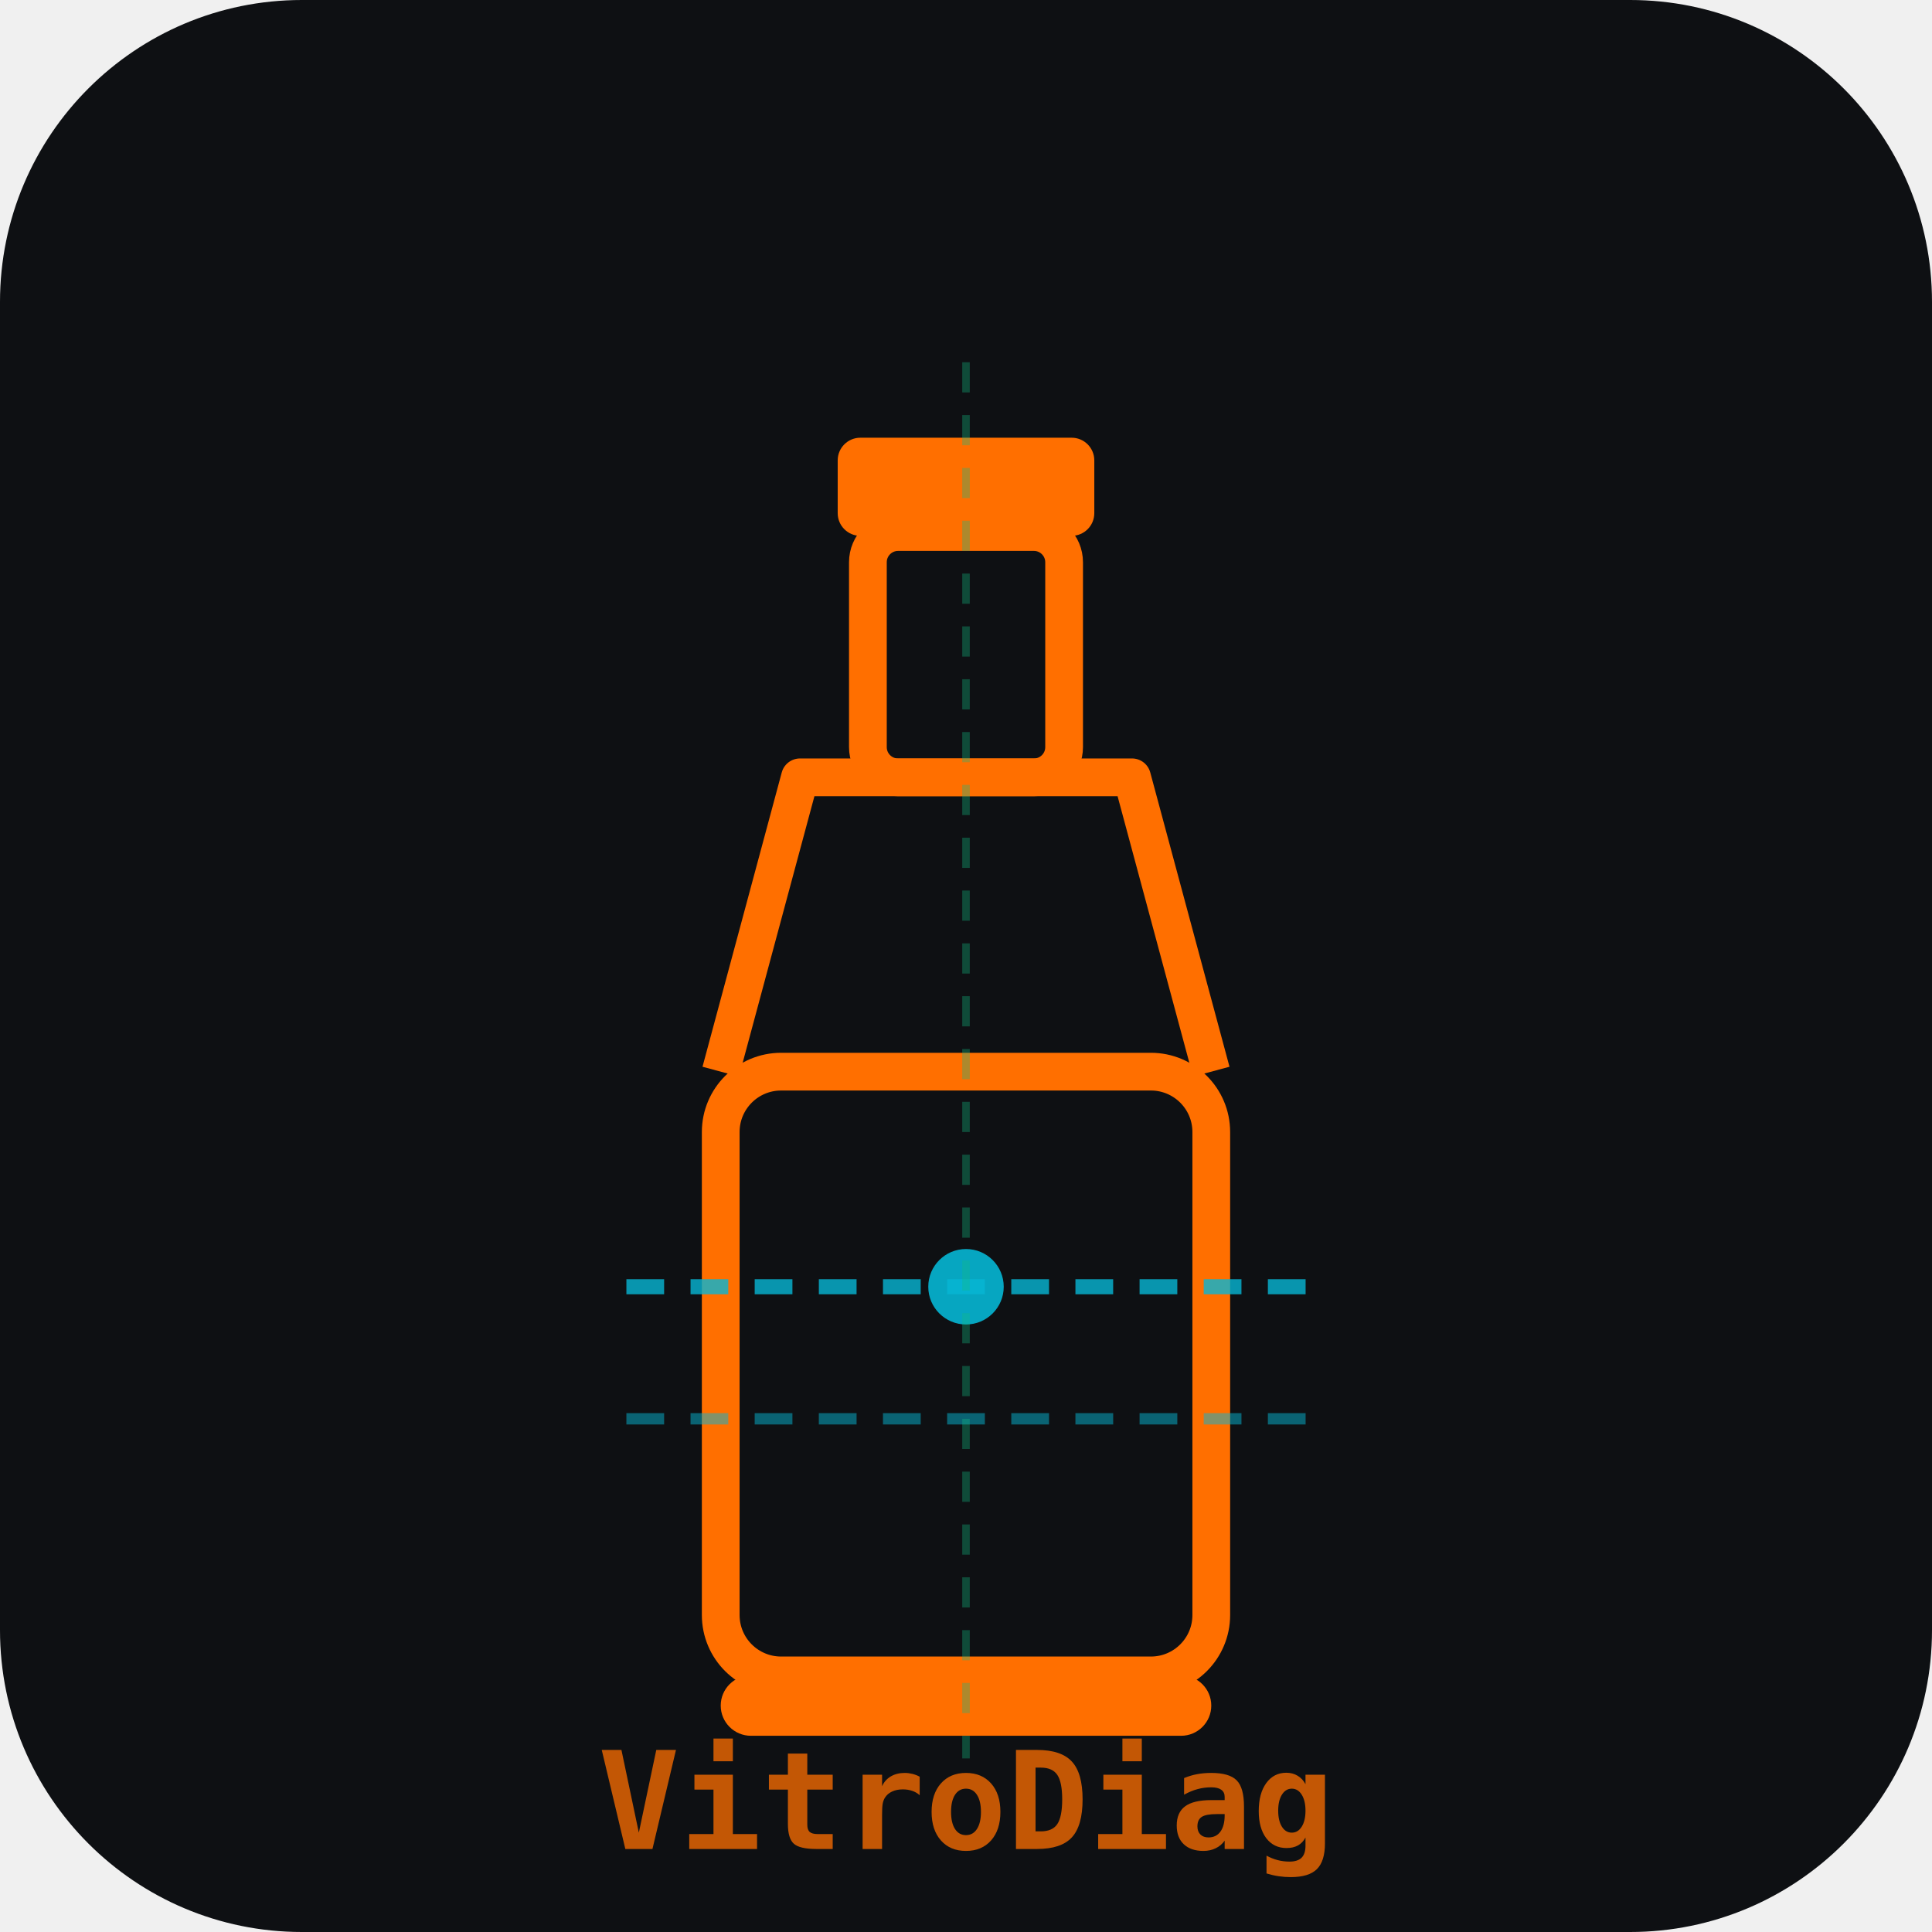
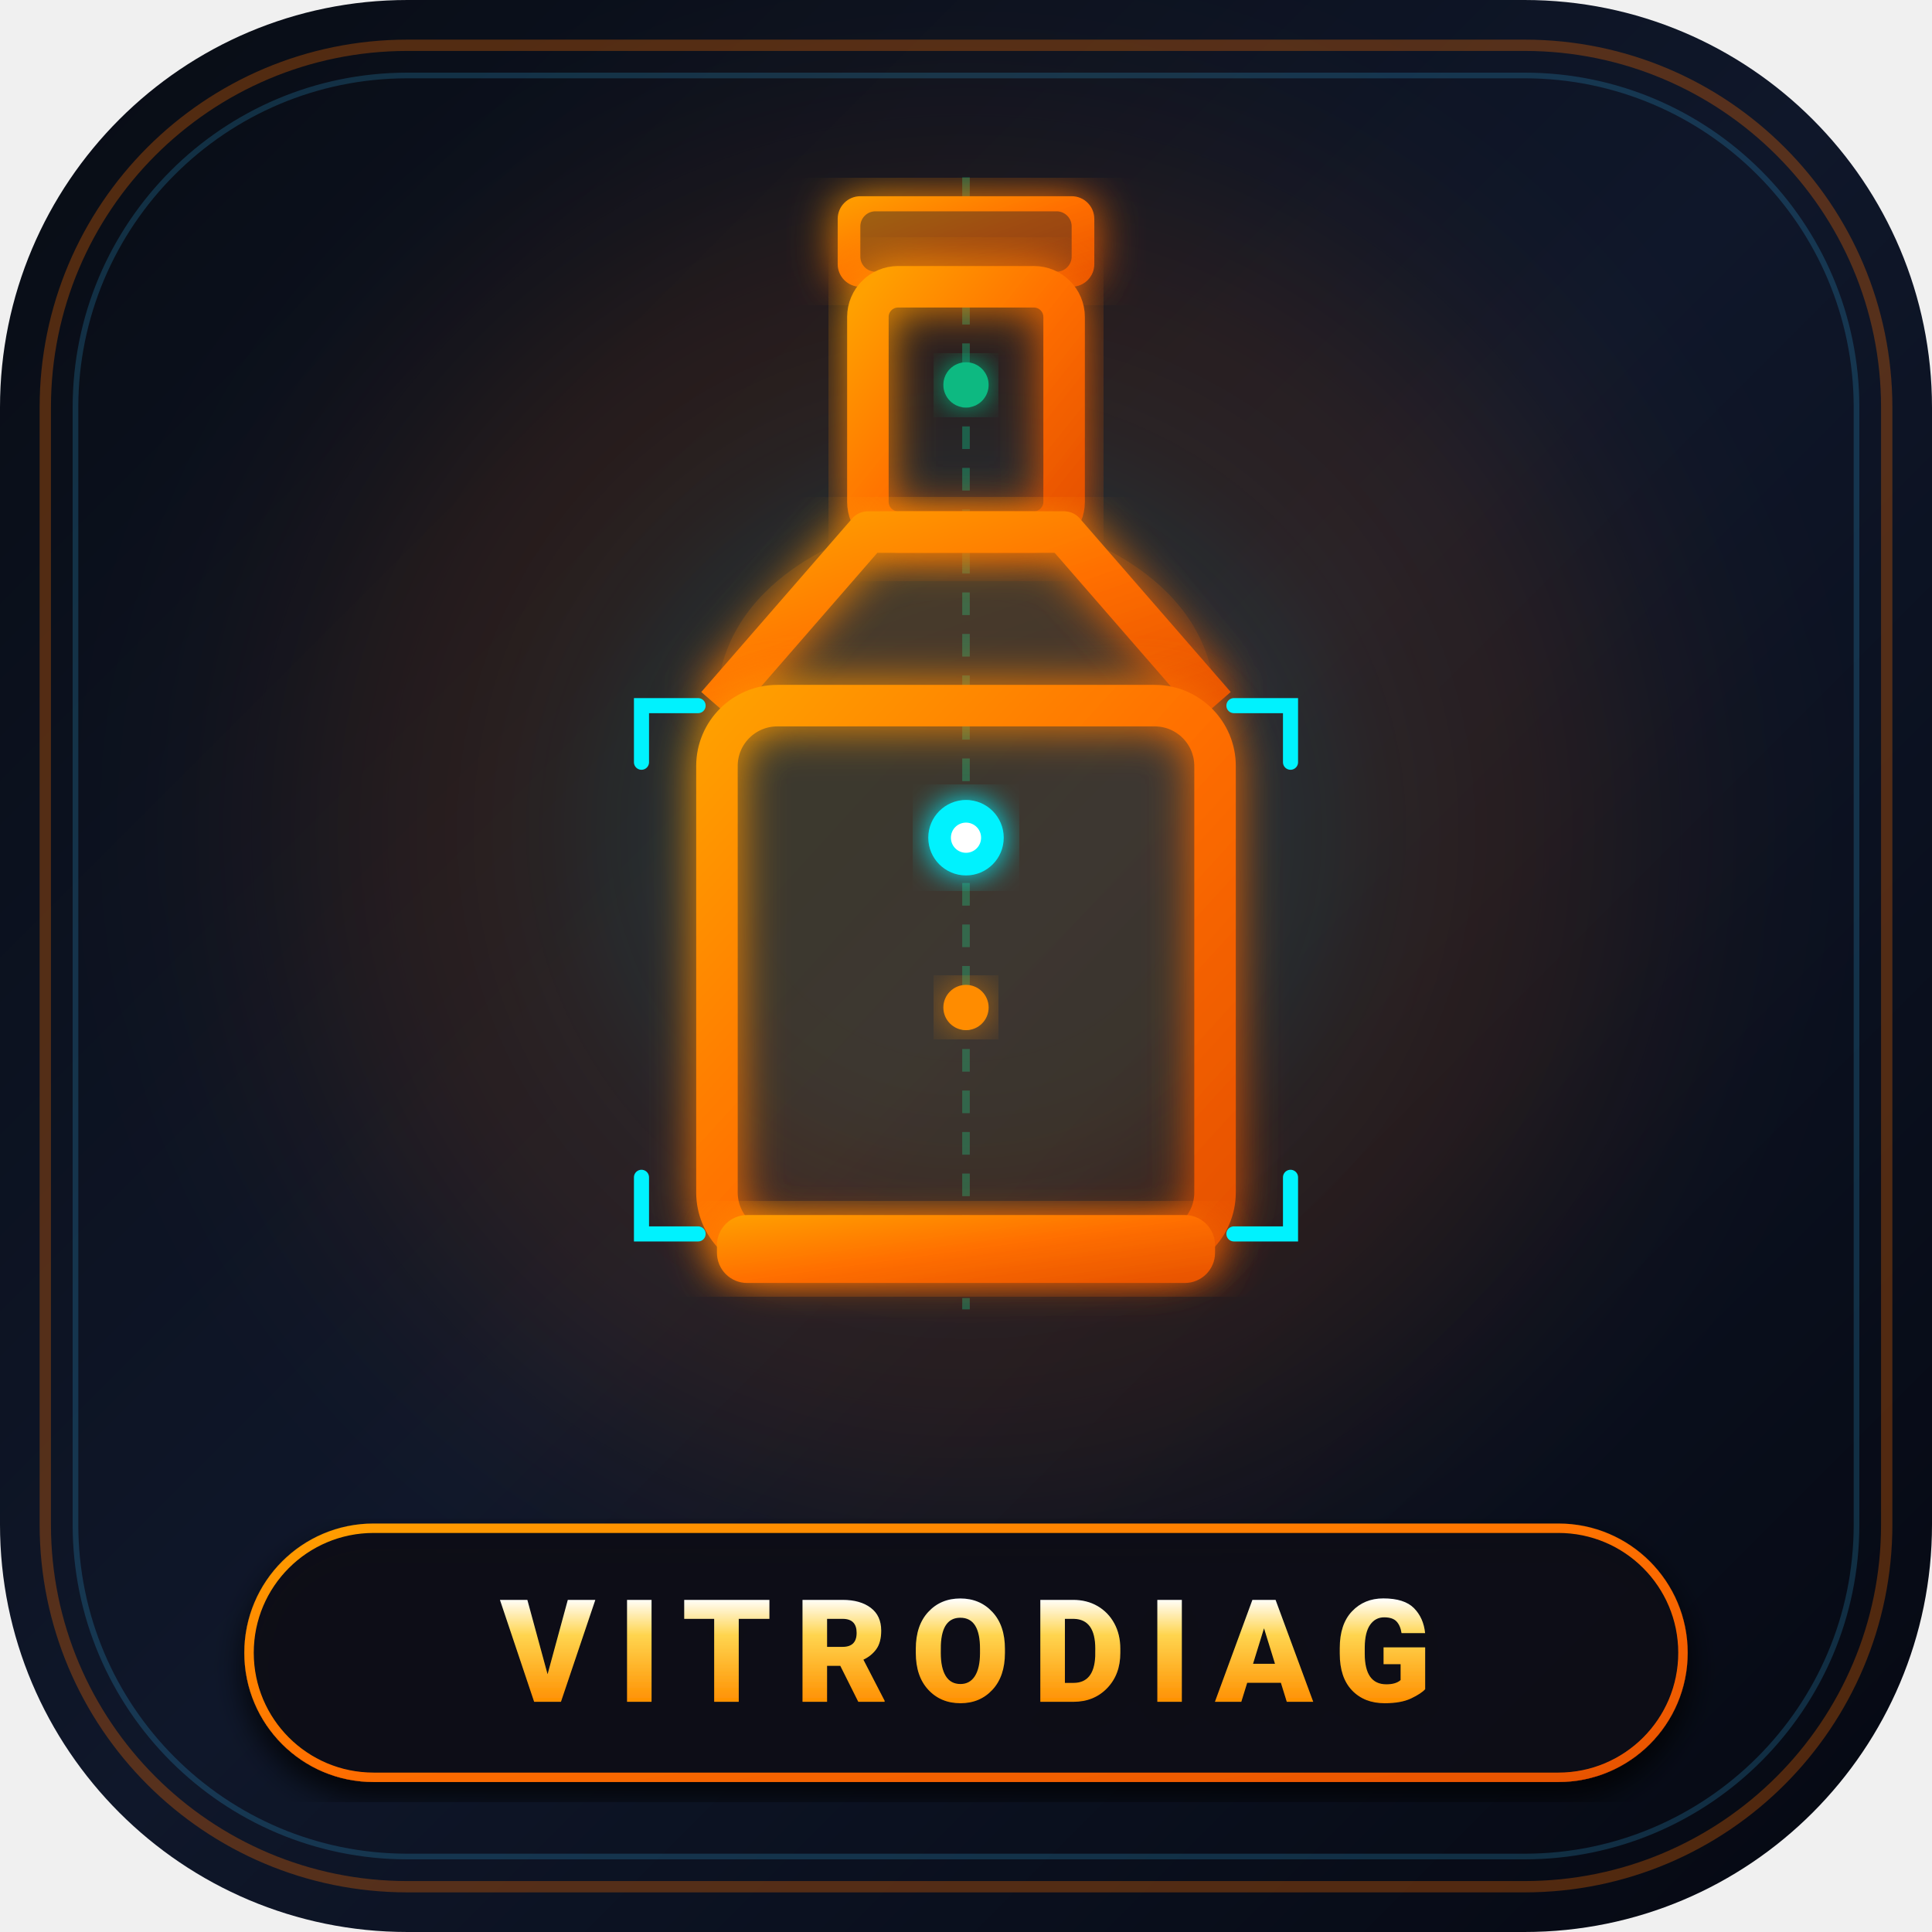
<svg xmlns="http://www.w3.org/2000/svg" viewBox="0 0 512 512" width="512" height="512">
-   <rect width="512" height="512" rx="80" fill="#0e1013" />
-   <g transform="translate(256, 256)">
-     <rect x="-65" y="28" width="130" height="160" rx="16" fill="none" stroke="#ff6f00" stroke-width="10" />
-     <path d="M-65,28 L-44,-50 L44,-50 L65,28" fill="none" stroke="#ff6f00" stroke-width="10" stroke-linejoin="round" />
-     <rect x="-26" y="-115" width="52" height="65" rx="8" fill="none" stroke="#ff6f00" stroke-width="10" />
-     <rect x="-34" y="-140" width="68" height="26" rx="6" fill="#ff6f00" />
-     <rect x="-65" y="188" width="130" height="16" rx="8" fill="#ff6f00" />
-     <line x1="-90" y1="85" x2="90" y2="85" stroke="#06b6d4" stroke-width="4" stroke-dasharray="10,7" opacity="0.8" />
-     <line x1="-90" y1="120" x2="90" y2="120" stroke="#06b6d4" stroke-width="3" stroke-dasharray="10,7" opacity="0.5" />
-     <circle cx="0" cy="85" r="10" fill="#06b6d4" opacity="0.9" />
-     <line x1="0" y1="-160" x2="0" y2="210" stroke="#10b981" stroke-width="2" opacity="0.35" stroke-dasharray="8,6" />
+   <defs>
+     <linearGradient id="bgGrad" x1="0%" y1="0%" x2="100%" y2="100%">
+       <stop offset="0%" stop-color="#080C14" />
+       <stop offset="50%" stop-color="#0F172A" />
+       <stop offset="100%" stop-color="#050811" />
+     </linearGradient>
+     <linearGradient id="amberGrad" x1="0%" y1="0%" x2="100%" y2="100%">
+       <stop offset="0%" stop-color="#FFA000" />
+       <stop offset="50%" stop-color="#FF6F00" />
+       <stop offset="100%" stop-color="#E65100" />
+     </linearGradient>
+     <linearGradient id="cyanGrad" x1="0%" y1="0%" x2="100%" y2="0%">
+       <stop offset="0%" stop-color="#00F2FE" stop-opacity="0" />
+       <stop offset="15%" stop-color="#00F2FE" stop-opacity="0.9" />
+       <stop offset="50%" stop-color="#38BDF8" stop-opacity="1" />
+       <stop offset="85%" stop-color="#00F2FE" stop-opacity="0.9" />
+       <stop offset="100%" stop-color="#00F2FE" stop-opacity="0" />
+     </linearGradient>
+     <linearGradient id="textGrad" x1="0%" y1="0%" x2="0%" y2="100%">
+       <stop offset="0%" stop-color="#FFFFFF" />
+       <stop offset="35%" stop-color="#FFD54F" />
+       <stop offset="100%" stop-color="#FF8F00" />
+     </linearGradient>
+     <filter id="glowCyan" x="-20%" y="-20%" width="140%" height="140%">
+       <feGaussianBlur stdDeviation="4" result="blur" />
+       <feComposite in="SourceGraphic" in2="blur" operator="over" />
+     </filter>
+     <filter id="glowAmber" x="-20%" y="-20%" width="140%" height="140%">
+       <feGaussianBlur stdDeviation="6" result="blur" />
+       <feComposite in="SourceGraphic" in2="blur" operator="over" />
+     </filter>
+     <filter id="shadowText">
+       <feDropShadow dx="0" dy="4" stdDeviation="4" flood-color="#000000" flood-opacity="0.9" />
+     </filter>
+   </defs>
+   <rect width="512" height="512" rx="108" fill="url(#bgGrad)" />
+   <circle cx="256" cy="220" r="180" fill="#FF6F00" opacity="0.12" filter="blur(30px)" />
+   <circle cx="256" cy="220" r="100" fill="#00F2FE" opacity="0.08" filter="blur(20px)" />
+   <rect x="12" y="12" width="488" height="488" rx="96" fill="none" stroke="#FF6F00" stroke-width="3" stroke-opacity="0.3" />
+   <rect x="20" y="20" width="472" height="472" rx="88" fill="none" stroke="#38BDF8" stroke-width="1.5" stroke-opacity="0.2" />
+   <g transform="translate(0, -18)">
+     <line x1="256" y1="65" x2="256" y2="365" stroke="#10B981" stroke-width="2" stroke-dasharray="6,5" opacity="0.4" />
+     <rect x="222" y="70" width="68" height="24" rx="6" fill="url(#amberGrad)" filter="url(#glowAmber)" />
+     <rect x="228" y="74" width="56" height="16" rx="4" fill="#0F172A" opacity="0.4" />
+     <rect x="230" y="94" width="52" height="65" rx="8" fill="none" stroke="url(#amberGrad)" stroke-width="11" filter="url(#glowAmber)" />
+     <path d="M 190 205 C 190 170, 230 159, 230 159 L 282 159 C 282 159, 322 170, 322 205 Z" fill="url(#amberGrad)" opacity="0.15" />
+     <path d="M 190 205 L 230 159 L 282 159 L 322 205" fill="none" stroke="url(#amberGrad)" stroke-width="11" stroke-linejoin="round" filter="url(#glowAmber)" />
+     <rect x="190" y="205" width="132" height="145" rx="16" fill="url(#amberGrad)" opacity="0.1" />
+     <rect x="190" y="205" width="132" height="145" rx="16" fill="none" stroke="url(#amberGrad)" stroke-width="11" filter="url(#glowAmber)" />
+     <rect x="190" y="340" width="132" height="18" rx="8" fill="url(#amberGrad)" filter="url(#glowAmber)" />
+     <line x1="120" y1="240" x2="392" y2="240" stroke="url(#cyanGrad)" stroke-width="5" filter="url(#glowCyan)" />
+     <line x1="140" y1="285" x2="372" y2="285" stroke="url(#cyanGrad)" stroke-width="3" opacity="0.75" filter="url(#glowCyan)" />
+     <path d="M 170 220 L 170 205 L 185 205" fill="none" stroke="#00F2FE" stroke-width="4" stroke-linecap="round" />
+     <path d="M 342 220 L 342 205 L 327 205" fill="none" stroke="#00F2FE" stroke-width="4" stroke-linecap="round" />
+     <path d="M 170 330 L 170 345 L 185 345" fill="none" stroke="#00F2FE" stroke-width="4" stroke-linecap="round" />
+     <path d="M 342 330 L 342 345 L 327 345" fill="none" stroke="#00F2FE" stroke-width="4" stroke-linecap="round" />
+     <circle cx="256" cy="240" r="10" fill="#00F2FE" filter="url(#glowCyan)" />
+     <circle cx="256" cy="240" r="4" fill="#FFFFFF" />
+     <circle cx="256" cy="120" r="6" fill="#10B981" filter="url(#glowCyan)" />
+     <circle cx="256" cy="285" r="6" fill="#FF8C00" filter="url(#glowAmber)" />
  </g>
-   <text x="256" y="490" text-anchor="middle" font-family="monospace" font-weight="bold" font-size="36" fill="#ff6f00" opacity="0.75">VitroDiag</text>
+   <g filter="url(#shadowText)">
+     <rect x="66" y="405" width="380" height="66" rx="33" fill="#090D16" fill-opacity="0.9" stroke="url(#amberGrad)" stroke-width="2.5" />
+     <text x="256" y="451" text-anchor="middle" font-family="system-ui, -apple-system, 'Segoe UI', Roboto, sans-serif" font-weight="900" font-size="38" letter-spacing="6px" fill="url(#textGrad)">VITRODIAG</text>
+   </g>
</svg>
